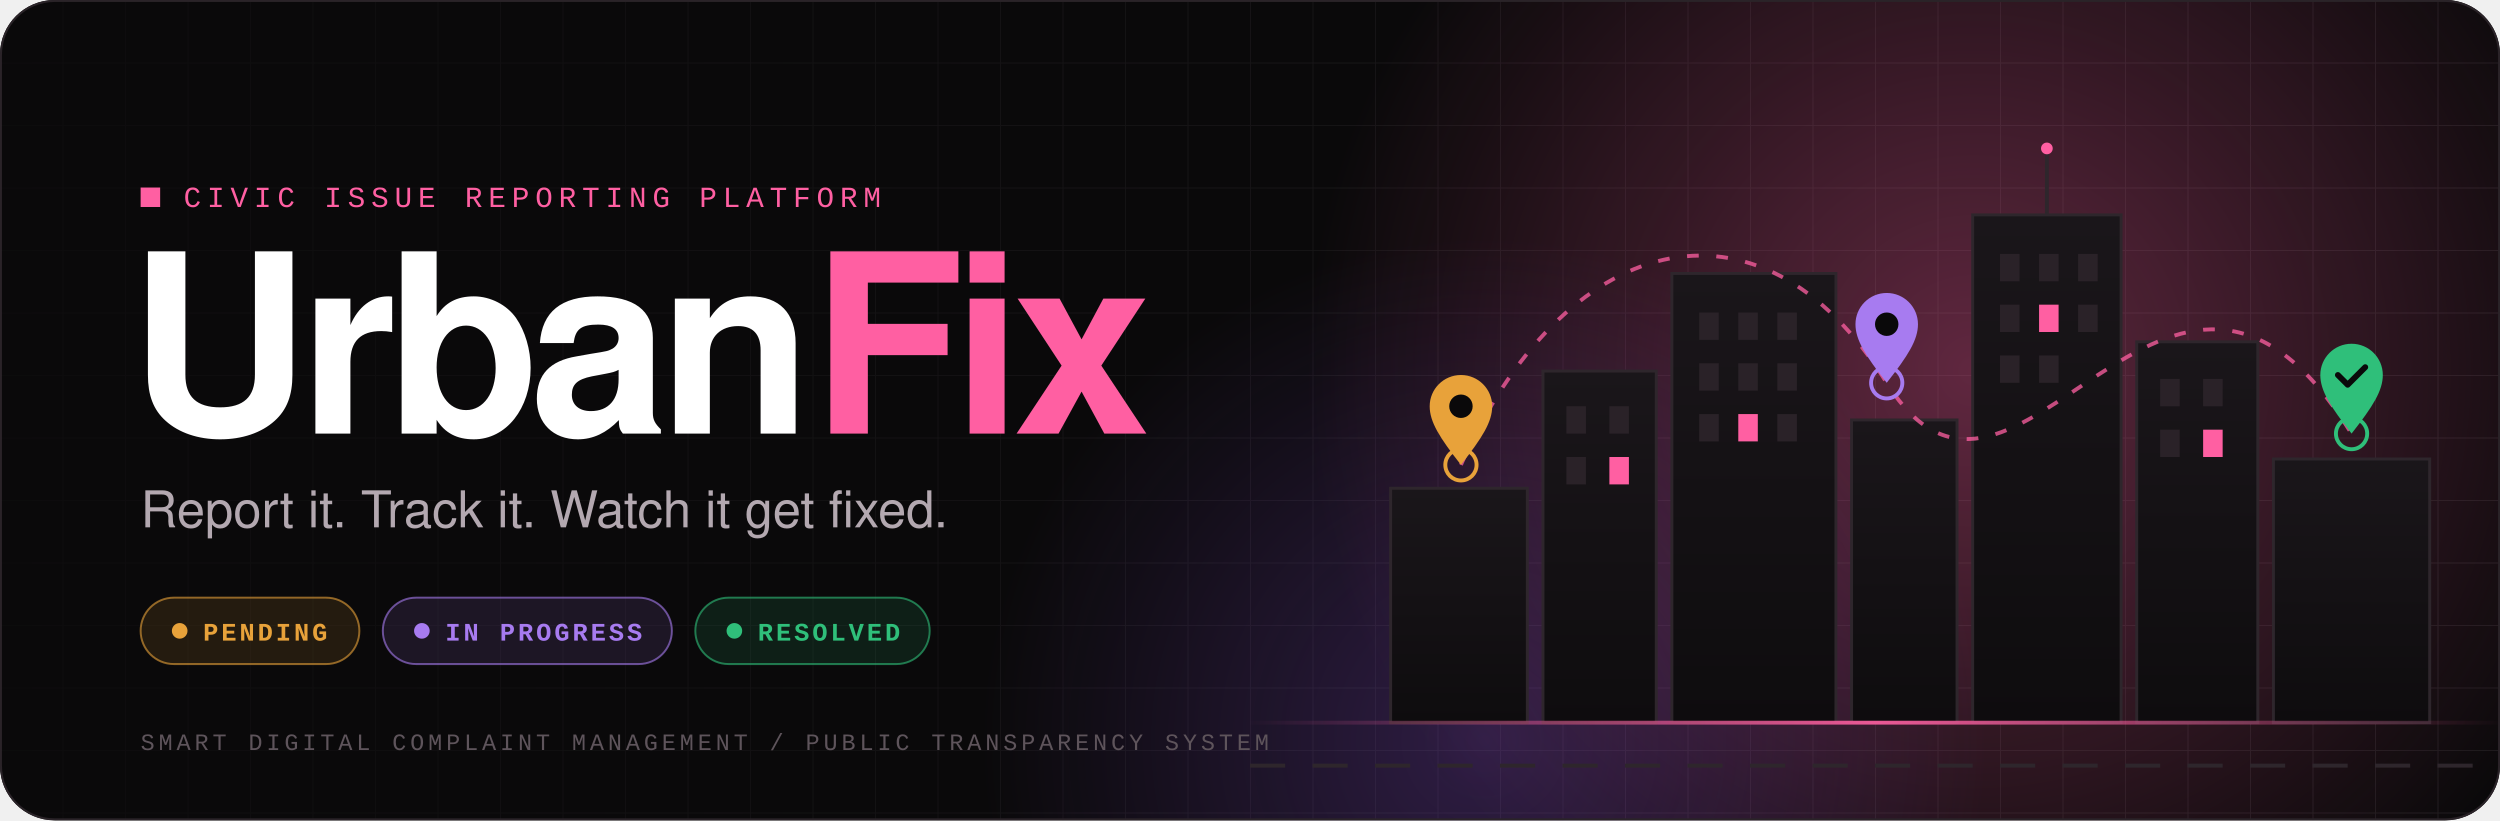
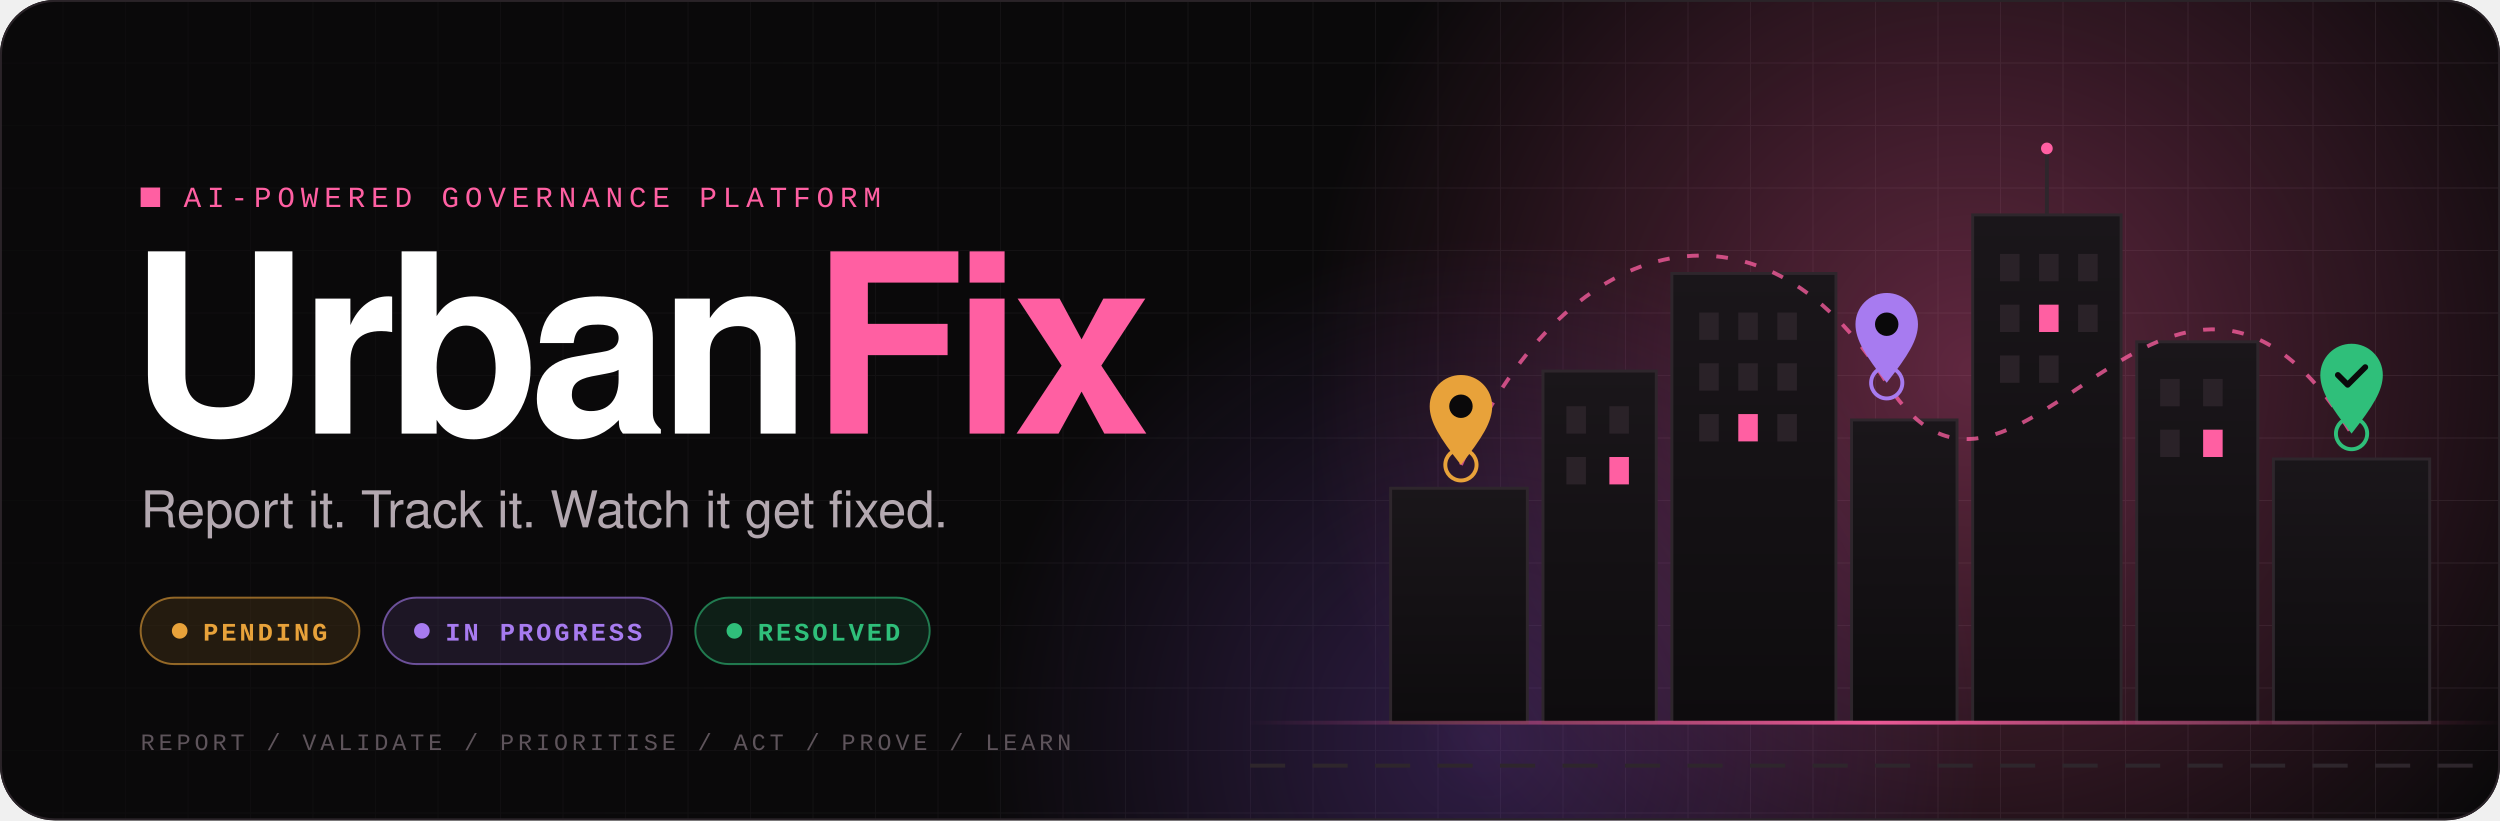
<svg xmlns="http://www.w3.org/2000/svg" viewBox="0 0 1280 420" width="1280" height="420" role="img" aria-label="UrbanFix: report it, track it, watch it get fixed">
  <defs>
    <pattern id="grid" width="32" height="32" patternUnits="userSpaceOnUse">
      <path d="M32 0H0V32" fill="none" stroke="#1C1A1C" stroke-width="1" />
    </pattern>
    <radialGradient id="glow" cx="0.5" cy="0.5" r="0.5">
      <stop offset="0" stop-color="#FF5FA2" stop-opacity="0.35" />
      <stop offset="1" stop-color="#FF5FA2" stop-opacity="0" />
    </radialGradient>
    <radialGradient id="glow2" cx="0.5" cy="0.5" r="0.5">
      <stop offset="0" stop-color="#8B4FD8" stop-opacity="0.28" />
      <stop offset="1" stop-color="#8B4FD8" stop-opacity="0" />
    </radialGradient>
    <linearGradient id="fadeGrid" x1="0" y1="0" x2="1" y2="0">
      <stop offset="0" stop-color="#fff" stop-opacity="0.15" />
      <stop offset="0.55" stop-color="#fff" stop-opacity="0.7" />
      <stop offset="1" stop-color="#fff" stop-opacity="1" />
    </linearGradient>
    <mask id="gridMask">
      <rect width="1280" height="420" fill="url(#fadeGrid)" />
    </mask>
    <linearGradient id="building" x1="0" y1="0" x2="0" y2="1">
      <stop offset="0" stop-color="#1A161A" />
      <stop offset="1" stop-color="#0E0C0E" />
    </linearGradient>
    <linearGradient id="road" x1="0" y1="0" x2="1" y2="0">
      <stop offset="0" stop-color="#FF5FA2" stop-opacity="0" />
      <stop offset="0.5" stop-color="#FF5FA2" stop-opacity="0.9" />
      <stop offset="1" stop-color="#FF5FA2" stop-opacity="0" />
    </linearGradient>
    <clipPath id="frame">
      <rect width="1280" height="420" rx="28" />
    </clipPath>
  </defs>
  <g clip-path="url(#frame)">
    <rect width="1280" height="420" fill="#0A090A" />
    <rect width="1280" height="420" fill="url(#grid)" mask="url(#gridMask)" />
    <circle cx="1010" cy="190" r="340" fill="url(#glow)" />
    <circle cx="760" cy="380" r="260" fill="url(#glow2)" />
    <g stroke="#2E262C" stroke-width="1.5" fill="url(#building)">
      <rect x="712" y="250" width="70" height="120" />
      <rect x="790" y="190" width="58" height="180" />
      <rect x="856" y="140" width="84" height="230" />
      <rect x="948" y="215" width="54" height="155" />
      <rect x="1010" y="110" width="76" height="260" />
      <rect x="1094" y="175" width="62" height="195" />
      <rect x="1164" y="235" width="80" height="135" />
    </g>
    <line x1="1048" y1="110" x2="1048" y2="78" stroke="#2E262C" stroke-width="2" />
    <circle cx="1048" cy="76" r="3" fill="#FF5FA2">
      <animate attributeName="opacity" values="1;0.2;1" dur="1.6s" repeatCount="indefinite" />
    </circle>
    <g fill="#2A2228">
      <rect x="870" y="160" width="10" height="14" />
      <rect x="890" y="160" width="10" height="14" />
      <rect x="910" y="160" width="10" height="14" />
      <rect x="870" y="186" width="10" height="14" />
      <rect x="890" y="186" width="10" height="14" />
      <rect x="910" y="186" width="10" height="14" />
      <rect x="870" y="212" width="10" height="14" />
      <rect x="910" y="212" width="10" height="14" />
      <rect x="1024" y="130" width="10" height="14" />
      <rect x="1044" y="130" width="10" height="14" />
      <rect x="1064" y="130" width="10" height="14" />
      <rect x="1024" y="156" width="10" height="14" />
      <rect x="1064" y="156" width="10" height="14" />
      <rect x="1024" y="182" width="10" height="14" />
      <rect x="1044" y="182" width="10" height="14" />
      <rect x="802" y="208" width="10" height="14" />
      <rect x="824" y="208" width="10" height="14" />
      <rect x="802" y="234" width="10" height="14" />
      <rect x="1106" y="194" width="10" height="14" />
      <rect x="1128" y="194" width="10" height="14" />
      <rect x="1106" y="220" width="10" height="14" />
    </g>
    <g fill="#FF5FA2">
      <rect x="890" y="212" width="10" height="14">
        <animate attributeName="opacity" values="0.9;0.25;0.9" dur="3.2s" repeatCount="indefinite" />
      </rect>
      <rect x="1044" y="156" width="10" height="14">
        <animate attributeName="opacity" values="0.3;0.95;0.3" dur="2.6s" repeatCount="indefinite" />
      </rect>
      <rect x="824" y="234" width="10" height="14">
        <animate attributeName="opacity" values="0.8;0.2;0.8" dur="4.1s" repeatCount="indefinite" />
      </rect>
      <rect x="1128" y="220" width="10" height="14">
        <animate attributeName="opacity" values="0.2;0.85;0.2" dur="3.7s" repeatCount="indefinite" />
      </rect>
    </g>
    <rect x="640" y="369" width="640" height="2" fill="url(#road)" />
    <line x1="640" y1="392" x2="1280" y2="392" stroke="#2E262C" stroke-width="2" stroke-dasharray="18 14">
      <animate attributeName="stroke-dashoffset" from="0" to="-64" dur="1.8s" repeatCount="indefinite" />
    </line>
    <path id="route" d="M748 238 C 800 120, 900 90, 966 196 S 1110 70, 1204 222" fill="none" stroke="#FF5FA2" stroke-opacity="0.75" stroke-width="2" stroke-dasharray="6 9">
      <animate attributeName="stroke-dashoffset" from="0" to="-60" dur="1.5s" repeatCount="indefinite" />
    </path>
    <circle r="5" fill="#FFFFFF">
      <animateMotion dur="5s" repeatCount="indefinite" rotate="auto">
        <mpath href="#route" />
      </animateMotion>
    </circle>
    <g>
      <circle cx="748" cy="238" r="8" fill="none" stroke="#E8A23A" stroke-width="2">
        <animate attributeName="r" values="8;30" dur="2.4s" repeatCount="indefinite" />
        <animate attributeName="opacity" values="0.9;0" dur="2.4s" repeatCount="indefinite" />
      </circle>
      <path d="M748 238 c -11 -14 -16 -22 -16 -30 a 16 16 0 0 1 32 0 c 0 8 -5 16 -16 30z" fill="#E8A23A" />
      <circle cx="748" cy="208" r="6" fill="#0A090A" />
    </g>
    <g>
      <circle cx="966" cy="196" r="8" fill="none" stroke="#A77BF0" stroke-width="2">
        <animate attributeName="r" values="8;30" dur="2.4s" begin="0.8s" repeatCount="indefinite" />
        <animate attributeName="opacity" values="0.9;0" dur="2.4s" begin="0.8s" repeatCount="indefinite" />
      </circle>
      <path d="M966 196 c -11 -14 -16 -22 -16 -30 a 16 16 0 0 1 32 0 c 0 8 -5 16 -16 30z" fill="#A77BF0" />
      <circle cx="966" cy="166" r="6" fill="#0A090A" />
    </g>
    <g>
      <circle cx="1204" cy="222" r="8" fill="none" stroke="#2FBF7A" stroke-width="2">
        <animate attributeName="r" values="8;30" dur="2.4s" begin="1.6s" repeatCount="indefinite" />
        <animate attributeName="opacity" values="0.9;0" dur="2.4s" begin="1.6s" repeatCount="indefinite" />
      </circle>
      <path d="M1204 222 c -11 -14 -16 -22 -16 -30 a 16 16 0 0 1 32 0 c 0 8 -5 16 -16 30z" fill="#2FBF7A" />
      <path d="M1197 192 l 5 5 l 9 -9" fill="none" stroke="#0A090A" stroke-width="3" stroke-linecap="round" stroke-linejoin="round" />
    </g>
    <g font-family="SFMono-Regular, Menlo, Consolas, 'Liberation Mono', monospace" font-size="15" letter-spacing="3" fill="#FF5FA2">
      <rect x="72" y="96" width="10" height="10" fill="#FF5FA2">
        <animate attributeName="opacity" values="1;0.15;1" dur="1.2s" repeatCount="indefinite" />
      </rect>
-       <text x="94" y="106">CIVIC ISSUE REPORTING PLATFORM</text>
+       <text x="94" y="106">AI-POWERED GOVERNANCE PLATFORM</text>
    </g>
    <text x="66" y="222" font-family="'Helvetica Neue', Helvetica, Arial, sans-serif" font-size="128" font-weight="800" letter-spacing="-5" fill="#FFFFFF">Urban<tspan fill="#FF5FA2">Fix</tspan>
    </text>
    <text x="72" y="270" font-family="'Helvetica Neue', Helvetica, Arial, sans-serif" font-size="26" font-weight="500" fill="#B3A8B0">Report it. Track it. Watch it get fixed.</text>
    <g font-family="SFMono-Regular, Menlo, Consolas, 'Liberation Mono', monospace" font-size="13" font-weight="700" letter-spacing="1.5">
      <rect x="72" y="306" width="112" height="34" rx="17" fill="#E8A23A" fill-opacity="0.12" stroke="#E8A23A" stroke-opacity="0.6" />
      <circle cx="92" cy="323" r="4" fill="#E8A23A" />
      <text x="104" y="328" fill="#E8A23A">PENDING</text>
      <rect x="196" y="306" width="148" height="34" rx="17" fill="#A77BF0" fill-opacity="0.12" stroke="#A77BF0" stroke-opacity="0.6" />
      <circle cx="216" cy="323" r="4" fill="#A77BF0" />
      <text x="228" y="328" fill="#A77BF0">IN PROGRESS</text>
      <rect x="356" y="306" width="120" height="34" rx="17" fill="#2FBF7A" fill-opacity="0.12" stroke="#2FBF7A" stroke-opacity="0.6" />
      <circle cx="376" cy="323" r="4" fill="#2FBF7A" />
      <text x="388" y="328" fill="#2FBF7A">RESOLVED</text>
    </g>
-     <text x="72" y="384" font-family="SFMono-Regular, Menlo, Consolas, 'Liberation Mono', monospace" font-size="12" letter-spacing="2" fill="#5E545B">SMART DIGITAL COMPLAINT MANAGEMENT  /  PUBLIC TRANSPARENCY SYSTEM</text>
+     <text x="72" y="384" font-family="SFMono-Regular, Menlo, Consolas, 'Liberation Mono', monospace" font-size="12" letter-spacing="2" fill="#5E545B">REPORT  /  VALIDATE  /  PRIORITISE  /  ACT  /  PROVE  /  LEARN</text>
    <rect x="0.5" y="0.5" width="1279" height="419" rx="27.5" fill="none" stroke="#2A2328" />
  </g>
</svg>
